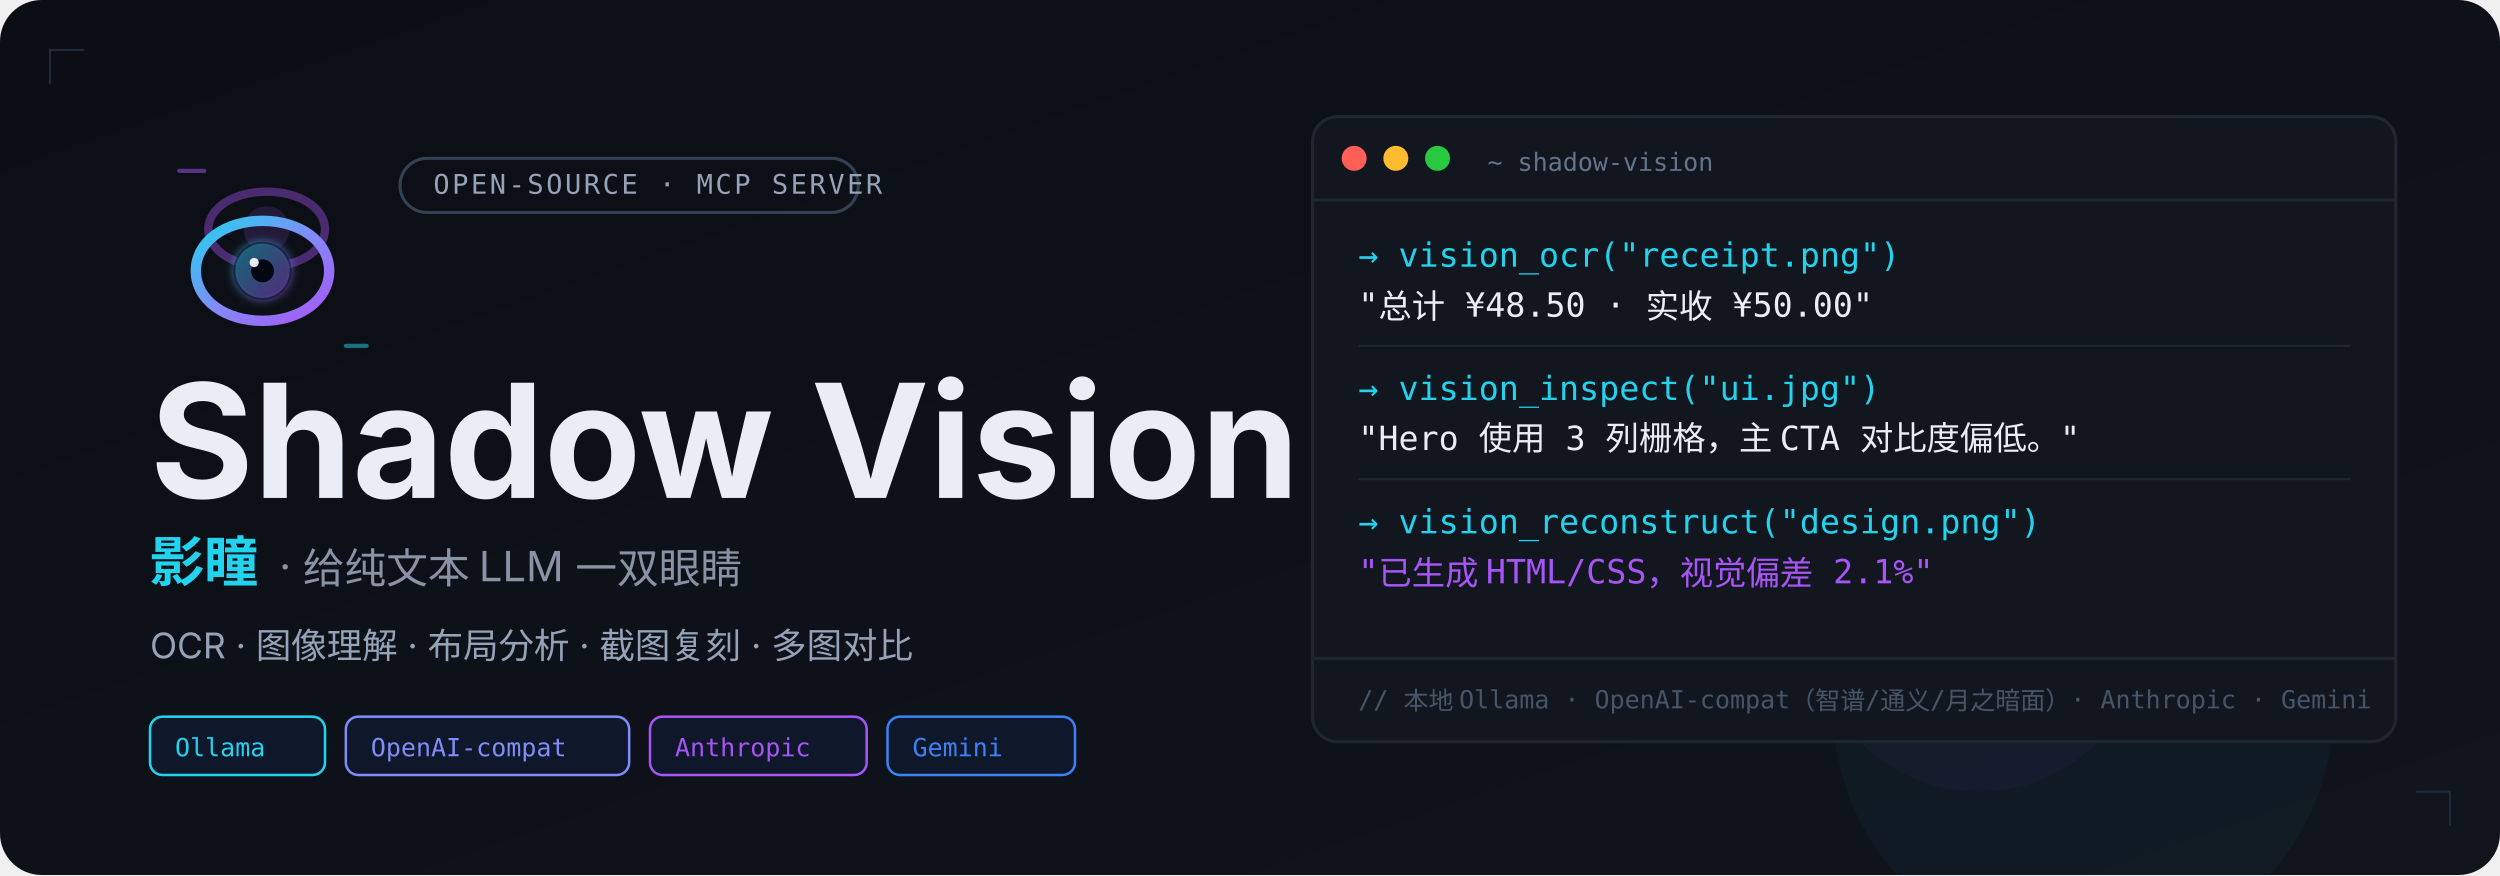
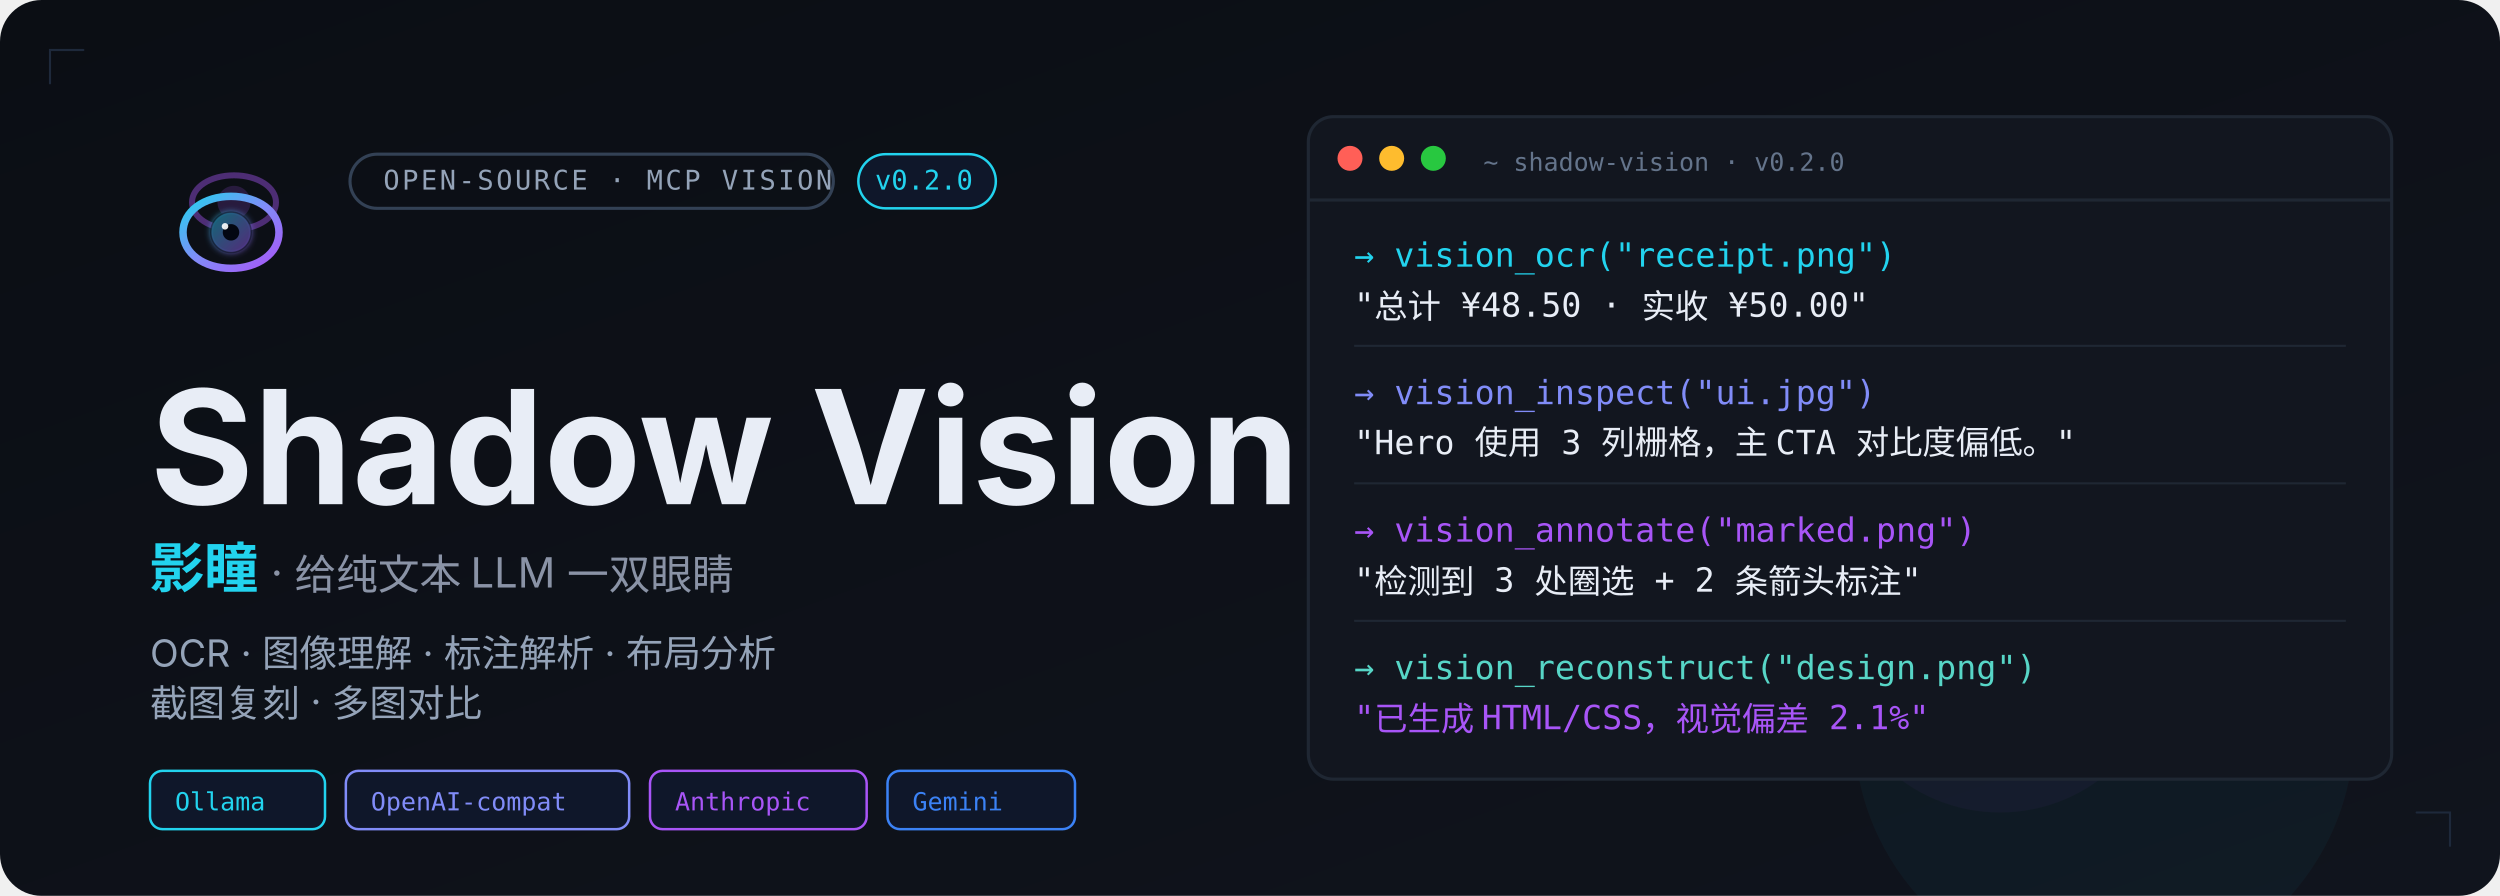
- <svg xmlns="http://www.w3.org/2000/svg" width="1200" height="420" viewBox="0 0 1200 420" role="img" aria-labelledby="title desc">
+ <svg xmlns="http://www.w3.org/2000/svg" width="1200" height="430" viewBox="0 0 1200 430" role="img" aria-labelledby="title desc">
  <defs>
    <linearGradient id="bg" x1="0" y1="0" x2="1" y2="1">
      <stop offset="0" stop-color="#0b0e14" />
      <stop offset="1" stop-color="#10141d" />
    </linearGradient>
    <linearGradient id="brandGrad" x1="0%" y1="0%" x2="100%" y2="100%">
      <stop offset="0%" stop-color="#22d3ee" />
      <stop offset="50%" stop-color="#818cf8" />
      <stop offset="100%" stop-color="#a855f7" />
    </linearGradient>
    <linearGradient id="irisGrad" x1="0%" y1="0%" x2="100%" y2="100%">
      <stop offset="0%" stop-color="#22d3ee" />
      <stop offset="100%" stop-color="#a855f7" />
    </linearGradient>
    <filter id="glow" x="-50%" y="-50%" width="200%" height="200%">
      <feGaussianBlur stdDeviation="2.5" result="b" />
      <feMerge>
        <feMergeNode in="b" />
        <feMergeNode in="SourceGraphic" />
      </feMerge>
    </filter>
-     <filter id="softGlow" x="-50%" y="-50%" width="200%" height="200%">
-       <feGaussianBlur stdDeviation="6" result="b" />
-       <feMerge>
-         <feMergeNode in="b" />
-         <feMergeNode in="SourceGraphic" />
-       </feMerge>
-     </filter>
  </defs>
-   <rect width="1200" height="420" rx="20" fill="url(#bg)" />
-   <circle cx="1000" cy="340" r="120" fill="#22d3ee" opacity="0.04" />
-   <circle cx="950" cy="300" r="80" fill="#a855f7" opacity="0.04" />
+   <rect width="1200" height="430" rx="20" fill="url(#bg)" />
+   <circle cx="1010" cy="350" r="120" fill="#22d3ee" opacity="0.04" />
+   <circle cx="960" cy="310" r="80" fill="#a855f7" opacity="0.04" />
  <g stroke="#1e293b" stroke-width="1">
    <path d="M24 40 L24 24 L40 24" fill="none" stroke-linecap="round" />
-     <path d="M1176 396 L1176 380 L1160 380" fill="none" stroke-linecap="round" />
+     <path d="M1176 406 L1176 390 L1160 390" fill="none" stroke-linecap="round" />
  </g>
  <g transform="translate(72 64)">
    <g transform="translate(0 0)">
-       <g transform="scale(1)">
-         <path d="M28 46 C28 36 40 28 56 28 C72 28 84 36 84 46 C84 56 72 64 56 64 C40 64 28 56 28 46 Z" fill="none" stroke="#a855f7" stroke-width="4" stroke-linejoin="round" opacity="0.4" />
-         <circle cx="56" cy="46" r="11" fill="#a855f7" opacity="0.15" />
+       <g transform="scale(0.72)">
+         <path d="M28 46 C28 36 40 28 56 28 C72 28 84 36 84 46 C84 56 72 64 56 64 C40 64 28 56 28 46 Z" fill="none" stroke="#a855f7" stroke-width="4" stroke-linejoin="round" opacity="0.42" />
+         <circle cx="56" cy="46" r="11" fill="#a855f7" opacity="0.18" />
        <path d="M22 66 C22 52 36 42 54 42 C72 42 86 52 86 66 C86 80 72 90 54 90 C36 90 22 80 22 66 Z" fill="none" stroke="url(#brandGrad)" stroke-width="5" stroke-linejoin="round" />
        <circle cx="54" cy="66" r="13" fill="url(#irisGrad)" filter="url(#glow)" />
        <circle cx="54" cy="66" r="13" stroke="#030712" stroke-width="2" opacity="0.5" />
        <circle cx="54" cy="66" r="5.5" fill="#030712" />
        <circle cx="50" cy="62" r="2.2" fill="#fff" opacity="0.9" />
-         <path d="M14 18 H26" stroke="#a855f7" stroke-width="2" stroke-linecap="round" opacity="0.5" />
-         <path d="M94 102 H104" stroke="#22d3ee" stroke-width="2" stroke-linecap="round" opacity="0.5" />
+       </g>
+       <g transform="translate(96 10)">
+         <rect width="232" height="26" rx="13" fill="none" stroke="#334155" stroke-width="1.5" />
+         <text x="16" y="17" font-family="ui-monospace,SFMono-Regular,Menlo,monospace" font-size="13" fill="#94a3b8" letter-spacing="1.2">OPEN-SOURCE · MCP VISION</text>
+         <rect x="244" y="0" width="66" height="26" rx="13" fill="#0f172a" stroke="#22d3ee" stroke-width="1.2" />
+         <text x="252" y="17" font-family="ui-monospace,SFMono-Regular,Menlo,monospace" font-size="13" fill="#22d3ee">v0.2.0</text>
      </g>
    </g>
-     <g transform="translate(120 12)">
-       <rect width="220" height="26" rx="13" fill="none" stroke="#334155" stroke-width="1.5" />
-       <text x="16" y="17" font-family="ui-monospace,SFMono-Regular,Menlo,monospace" font-size="13" fill="#94a3b8" letter-spacing="1.2">OPEN-SOURCE · MCP SERVER</text>
-     </g>
-     <text x="0" y="175" font-size="76" font-weight="700" fill="#e8edf6" font-family="-apple-system,BlinkMacSystemFont,Segoe UI,PingFang SC,sans-serif">Shadow Vision</text>
-     <text x="0" y="215" font-size="26" font-weight="600" fill="#22d3ee" font-family="-apple-system,BlinkMacSystemFont,Segoe UI,PingFang SC,sans-serif">影瞳</text>
-     <text x="62" y="215" font-size="20" fill="#8a93a6" font-family="-apple-system,BlinkMacSystemFont,Segoe UI,PingFang SC,sans-serif">· 给纯文本 LLM 一双眼睛</text>
-     <text x="0" y="252" font-size="17" fill="#94a3b8" font-family="-apple-system,BlinkMacSystemFont,Segoe UI,PingFang SC,sans-serif">OCR · 图像理解 · 布局分析 · 截图复刻 · 多图对比</text>
-     <g transform="translate(0 280)">
+     <text x="0" y="178" font-size="76" font-weight="700" fill="#e8edf6" font-family="-apple-system,BlinkMacSystemFont,Segoe UI,PingFang SC,sans-serif">Shadow Vision</text>
+     <text x="0" y="218" font-size="26" font-weight="600" fill="#22d3ee" font-family="-apple-system,BlinkMacSystemFont,Segoe UI,PingFang SC,sans-serif">影瞳</text>
+     <text x="58" y="218" font-size="20" fill="#8a93a6" font-family="-apple-system,BlinkMacSystemFont,Segoe UI,PingFang SC,sans-serif">· 给纯文本 LLM 一双眼睛</text>
+     <text x="0" y="256" font-size="18" fill="#94a3b8" font-family="-apple-system,BlinkMacSystemFont,Segoe UI,PingFang SC,sans-serif">OCR · 图像理解 · 标注解析 · 布局分析</text>
+     <text x="0" y="280" font-size="18" fill="#94a3b8" font-family="-apple-system,BlinkMacSystemFont,Segoe UI,PingFang SC,sans-serif">截图复刻 · 多图对比</text>
+     <g transform="translate(0 306)">
      <rect width="84" height="28" rx="6" fill="#0f172a" stroke="#22d3ee" stroke-width="1.2" />
      <text x="12" y="19" font-family="ui-monospace,SFMono-Regular,Menlo,monospace" font-size="12" fill="#22d3ee">Ollama</text>
      <rect x="94" y="0" width="136" height="28" rx="6" fill="#0f172a" stroke="#818cf8" stroke-width="1.2" />
      <text x="106" y="19" font-family="ui-monospace,SFMono-Regular,Menlo,monospace" font-size="12" fill="#818cf8">OpenAI-compat</text>
      <rect x="240" y="0" width="104" height="28" rx="6" fill="#0f172a" stroke="#a855f7" stroke-width="1.2" />
      <text x="252" y="19" font-family="ui-monospace,SFMono-Regular,Menlo,monospace" font-size="12" fill="#a855f7">Anthropic</text>
      <rect x="354" y="0" width="90" height="28" rx="6" fill="#0f172a" stroke="#3b82f6" stroke-width="1.2" />
      <text x="366" y="19" font-family="ui-monospace,SFMono-Regular,Menlo,monospace" font-size="12" fill="#3b82f6">Gemini</text>
    </g>
  </g>
-   <g transform="translate(630 56)">
-     <rect width="520" height="300" rx="12" fill="#12161f" stroke="#1f2733" stroke-width="1.5" />
+   <g transform="translate(628 56)">
+     <rect width="520" height="318" rx="12" fill="#12161f" stroke="#1f2733" stroke-width="1.5" />
    <circle cx="20" cy="20" r="6" fill="#ff5f57" />
    <circle cx="40" cy="20" r="6" fill="#febc2e" />
    <circle cx="60" cy="20" r="6" fill="#28c840" />
-     <text x="84" y="26" font-family="ui-monospace,SFMono-Regular,Menlo,monospace" font-size="12" fill="#64748b">~ shadow-vision</text>
+     <text x="84" y="26" font-family="ui-monospace,SFMono-Regular,Menlo,monospace" font-size="12" fill="#64748b">~ shadow-vision · v0.2.0</text>
    <line x1="0" y1="40" x2="520" y2="40" stroke="#1f2733" stroke-width="1.5" />
    <text x="22" y="72" font-family="ui-monospace,SFMono-Regular,Menlo,monospace" font-size="16" fill="#22d3ee">→ vision_ocr("receipt.png")</text>
    <text x="22" y="96" font-family="ui-monospace,SFMono-Regular,Menlo,monospace" font-size="16" fill="#e8edf6">"总计 ¥48.50 · 实收 ¥50.00"</text>
    <line x1="22" y1="110" x2="498" y2="110" stroke="#1f2733" stroke-width="1" />
-     <text x="22" y="136" font-family="ui-monospace,SFMono-Regular,Menlo,monospace" font-size="16" fill="#22d3ee">→ vision_inspect("ui.jpg")</text>
-     <text x="22" y="160" font-family="ui-monospace,SFMono-Regular,Menlo,monospace" font-size="16" fill="#e8edf6">"Hero 使用 3 列栅格，主 CTA 对比度偏低。"</text>
-     <line x1="22" y1="174" x2="498" y2="174" stroke="#1f2733" stroke-width="1" />
-     <text x="22" y="200" font-family="ui-monospace,SFMono-Regular,Menlo,monospace" font-size="16" fill="#22d3ee">→ vision_reconstruct("design.png")</text>
-     <text x="22" y="224" font-family="ui-monospace,SFMono-Regular,Menlo,monospace" font-size="16" fill="#a855f7">"已生成 HTML/CSS，视觉偏差 2.1%"</text>
-     <line x1="0" y1="260" x2="520" y2="260" stroke="#1f2733" stroke-width="1.5" />
-     <text x="22" y="284" font-family="ui-monospace,SFMono-Regular,Menlo,monospace" font-size="12" fill="#475569">// 本地 Ollama · OpenAI-compat（智谱/通义/月之暗面）· Anthropic · Gemini</text>
+     <text x="22" y="138" font-family="ui-monospace,SFMono-Regular,Menlo,monospace" font-size="16" fill="#818cf8">→ vision_inspect("ui.jpg")</text>
+     <text x="22" y="162" font-family="ui-monospace,SFMono-Regular,Menlo,monospace" font-size="16" fill="#e8edf6">"Hero 使用 3 列栅格，主 CTA 对比度偏低。"</text>
+     <line x1="22" y1="176" x2="498" y2="176" stroke="#1f2733" stroke-width="1" />
+     <text x="22" y="204" font-family="ui-monospace,SFMono-Regular,Menlo,monospace" font-size="16" fill="#a855f7">→ vision_annotate("marked.png")</text>
+     <text x="22" y="228" font-family="ui-monospace,SFMono-Regular,Menlo,monospace" font-size="16" fill="#e8edf6">"检测到 3 处圈选 + 2 条箭头标注"</text>
+     <line x1="22" y1="242" x2="498" y2="242" stroke="#1f2733" stroke-width="1" />
+     <text x="22" y="270" font-family="ui-monospace,SFMono-Regular,Menlo,monospace" font-size="16" fill="#57d6c7">→ vision_reconstruct("design.png")</text>
+     <text x="22" y="294" font-family="ui-monospace,SFMono-Regular,Menlo,monospace" font-size="16" fill="#a855f7">"已生成 HTML/CSS，视觉偏差 2.1%"</text>
  </g>
</svg>
